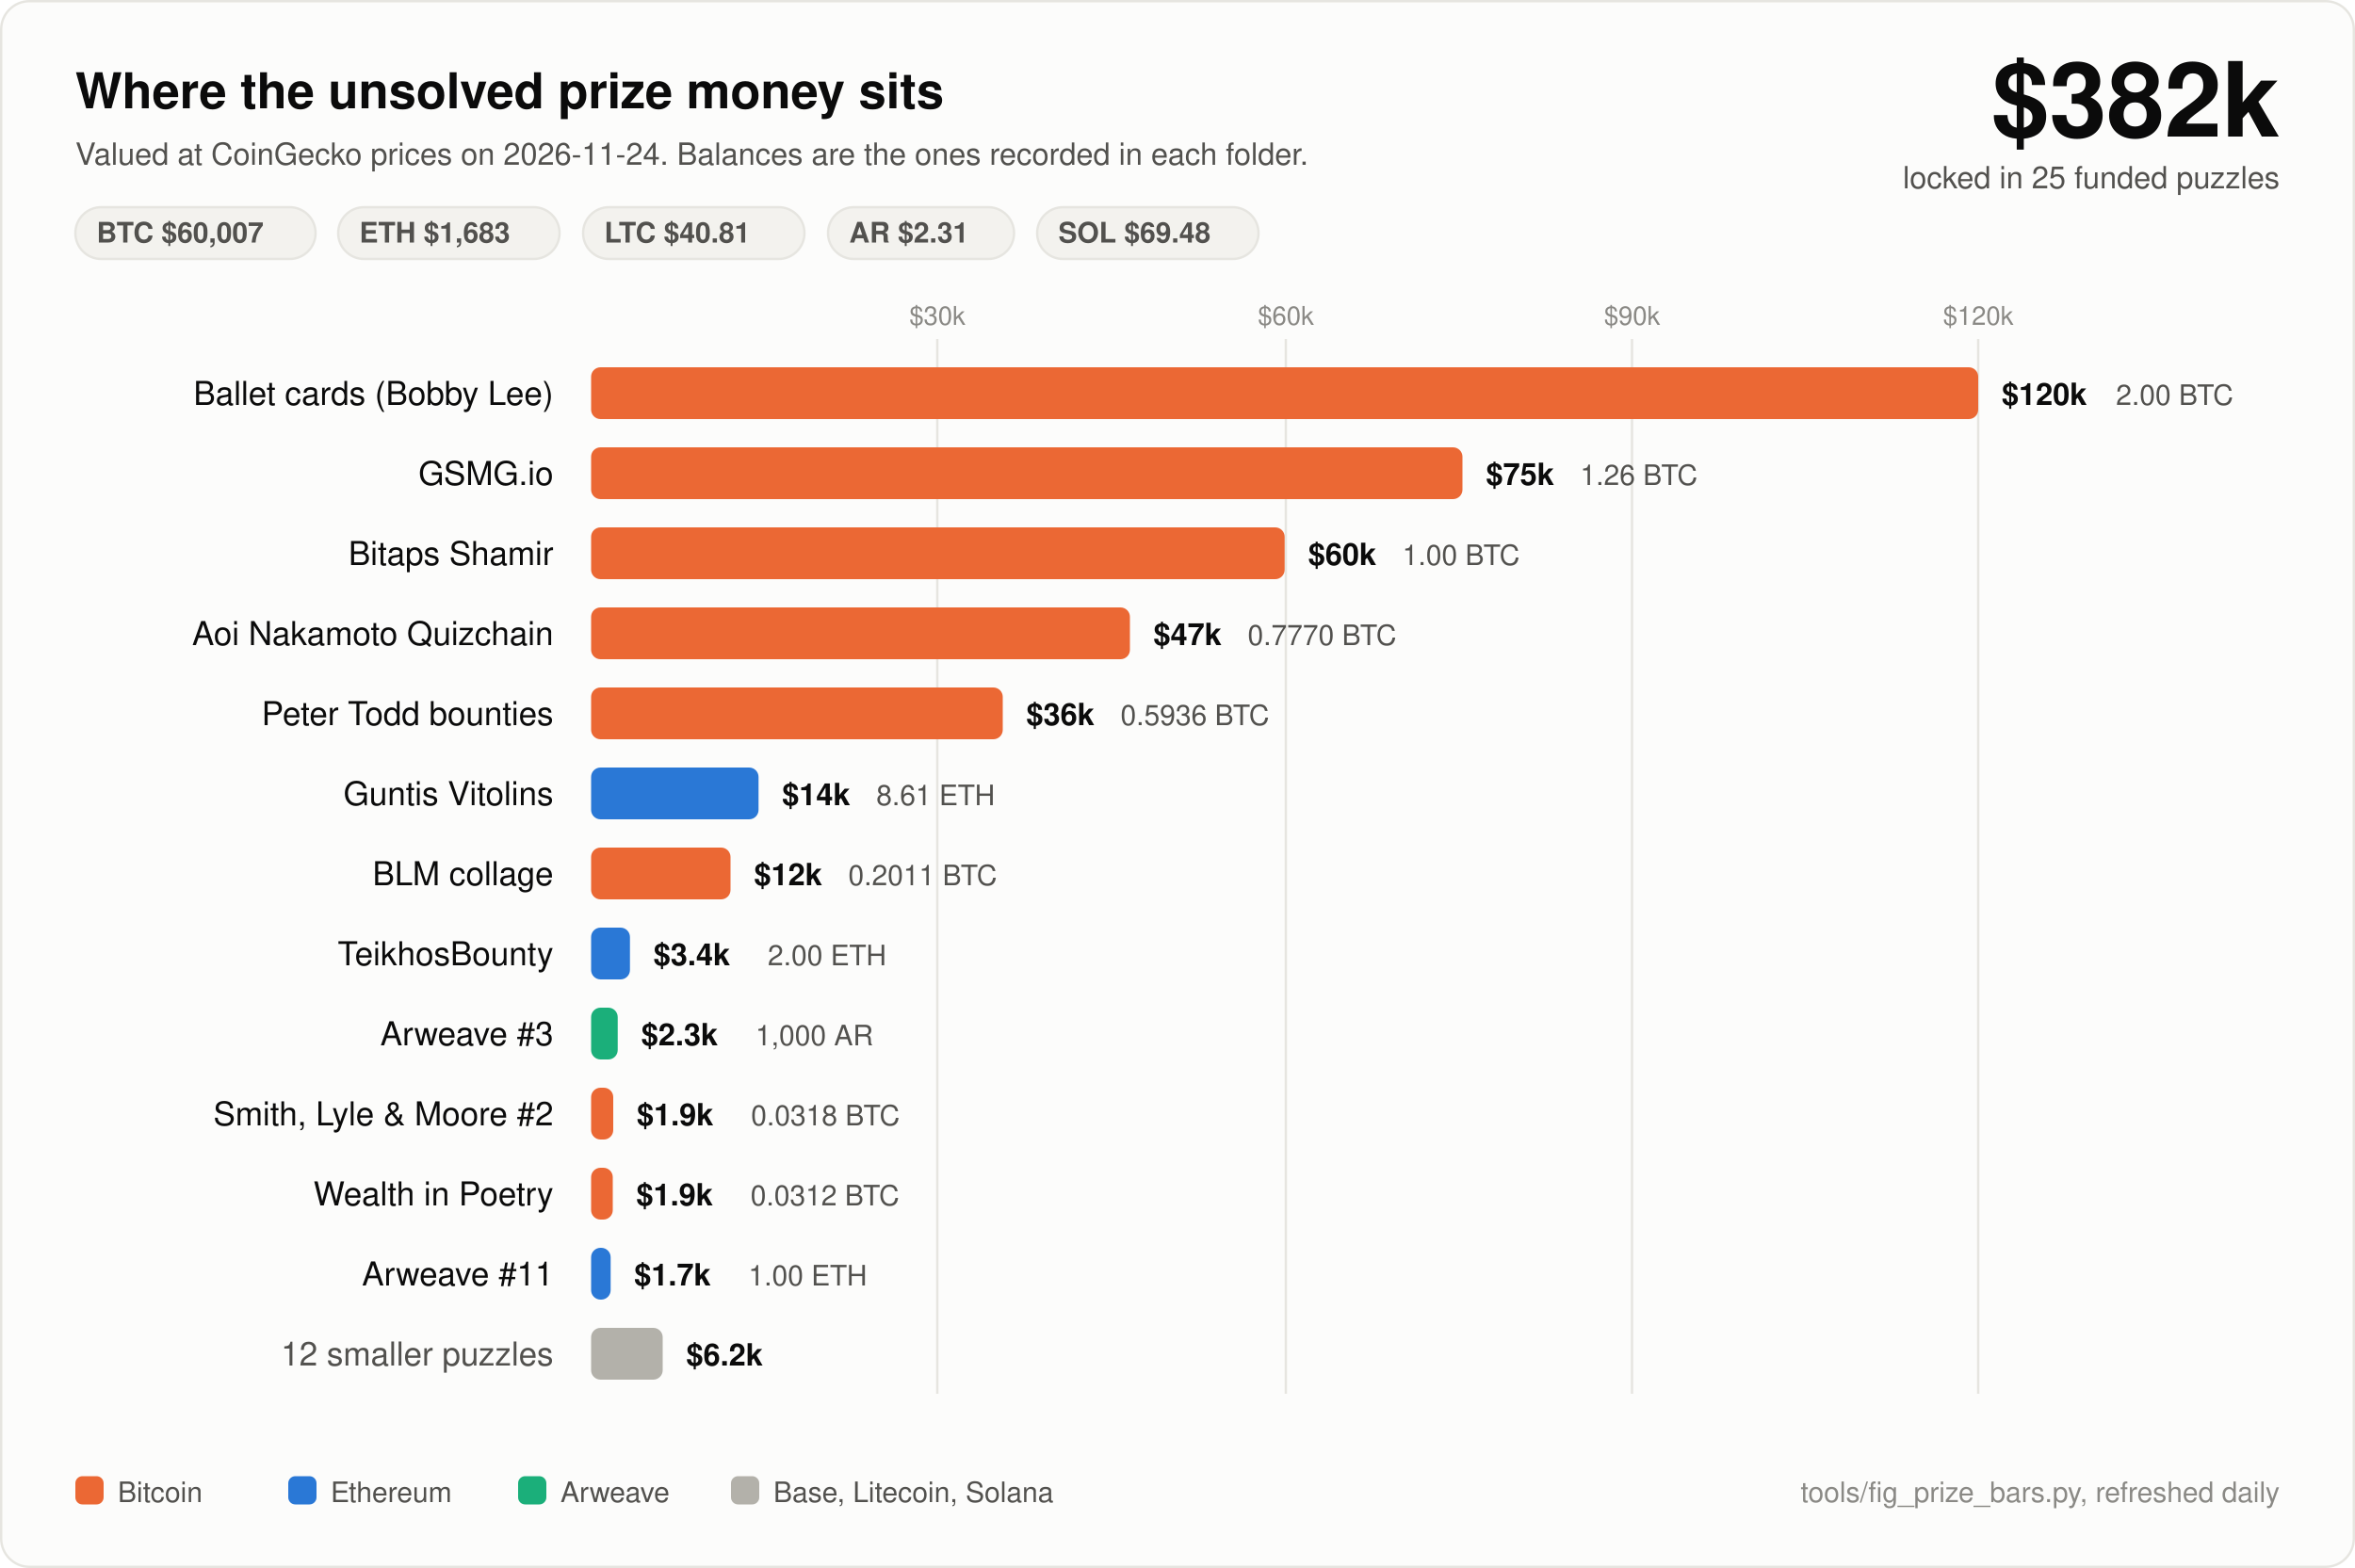
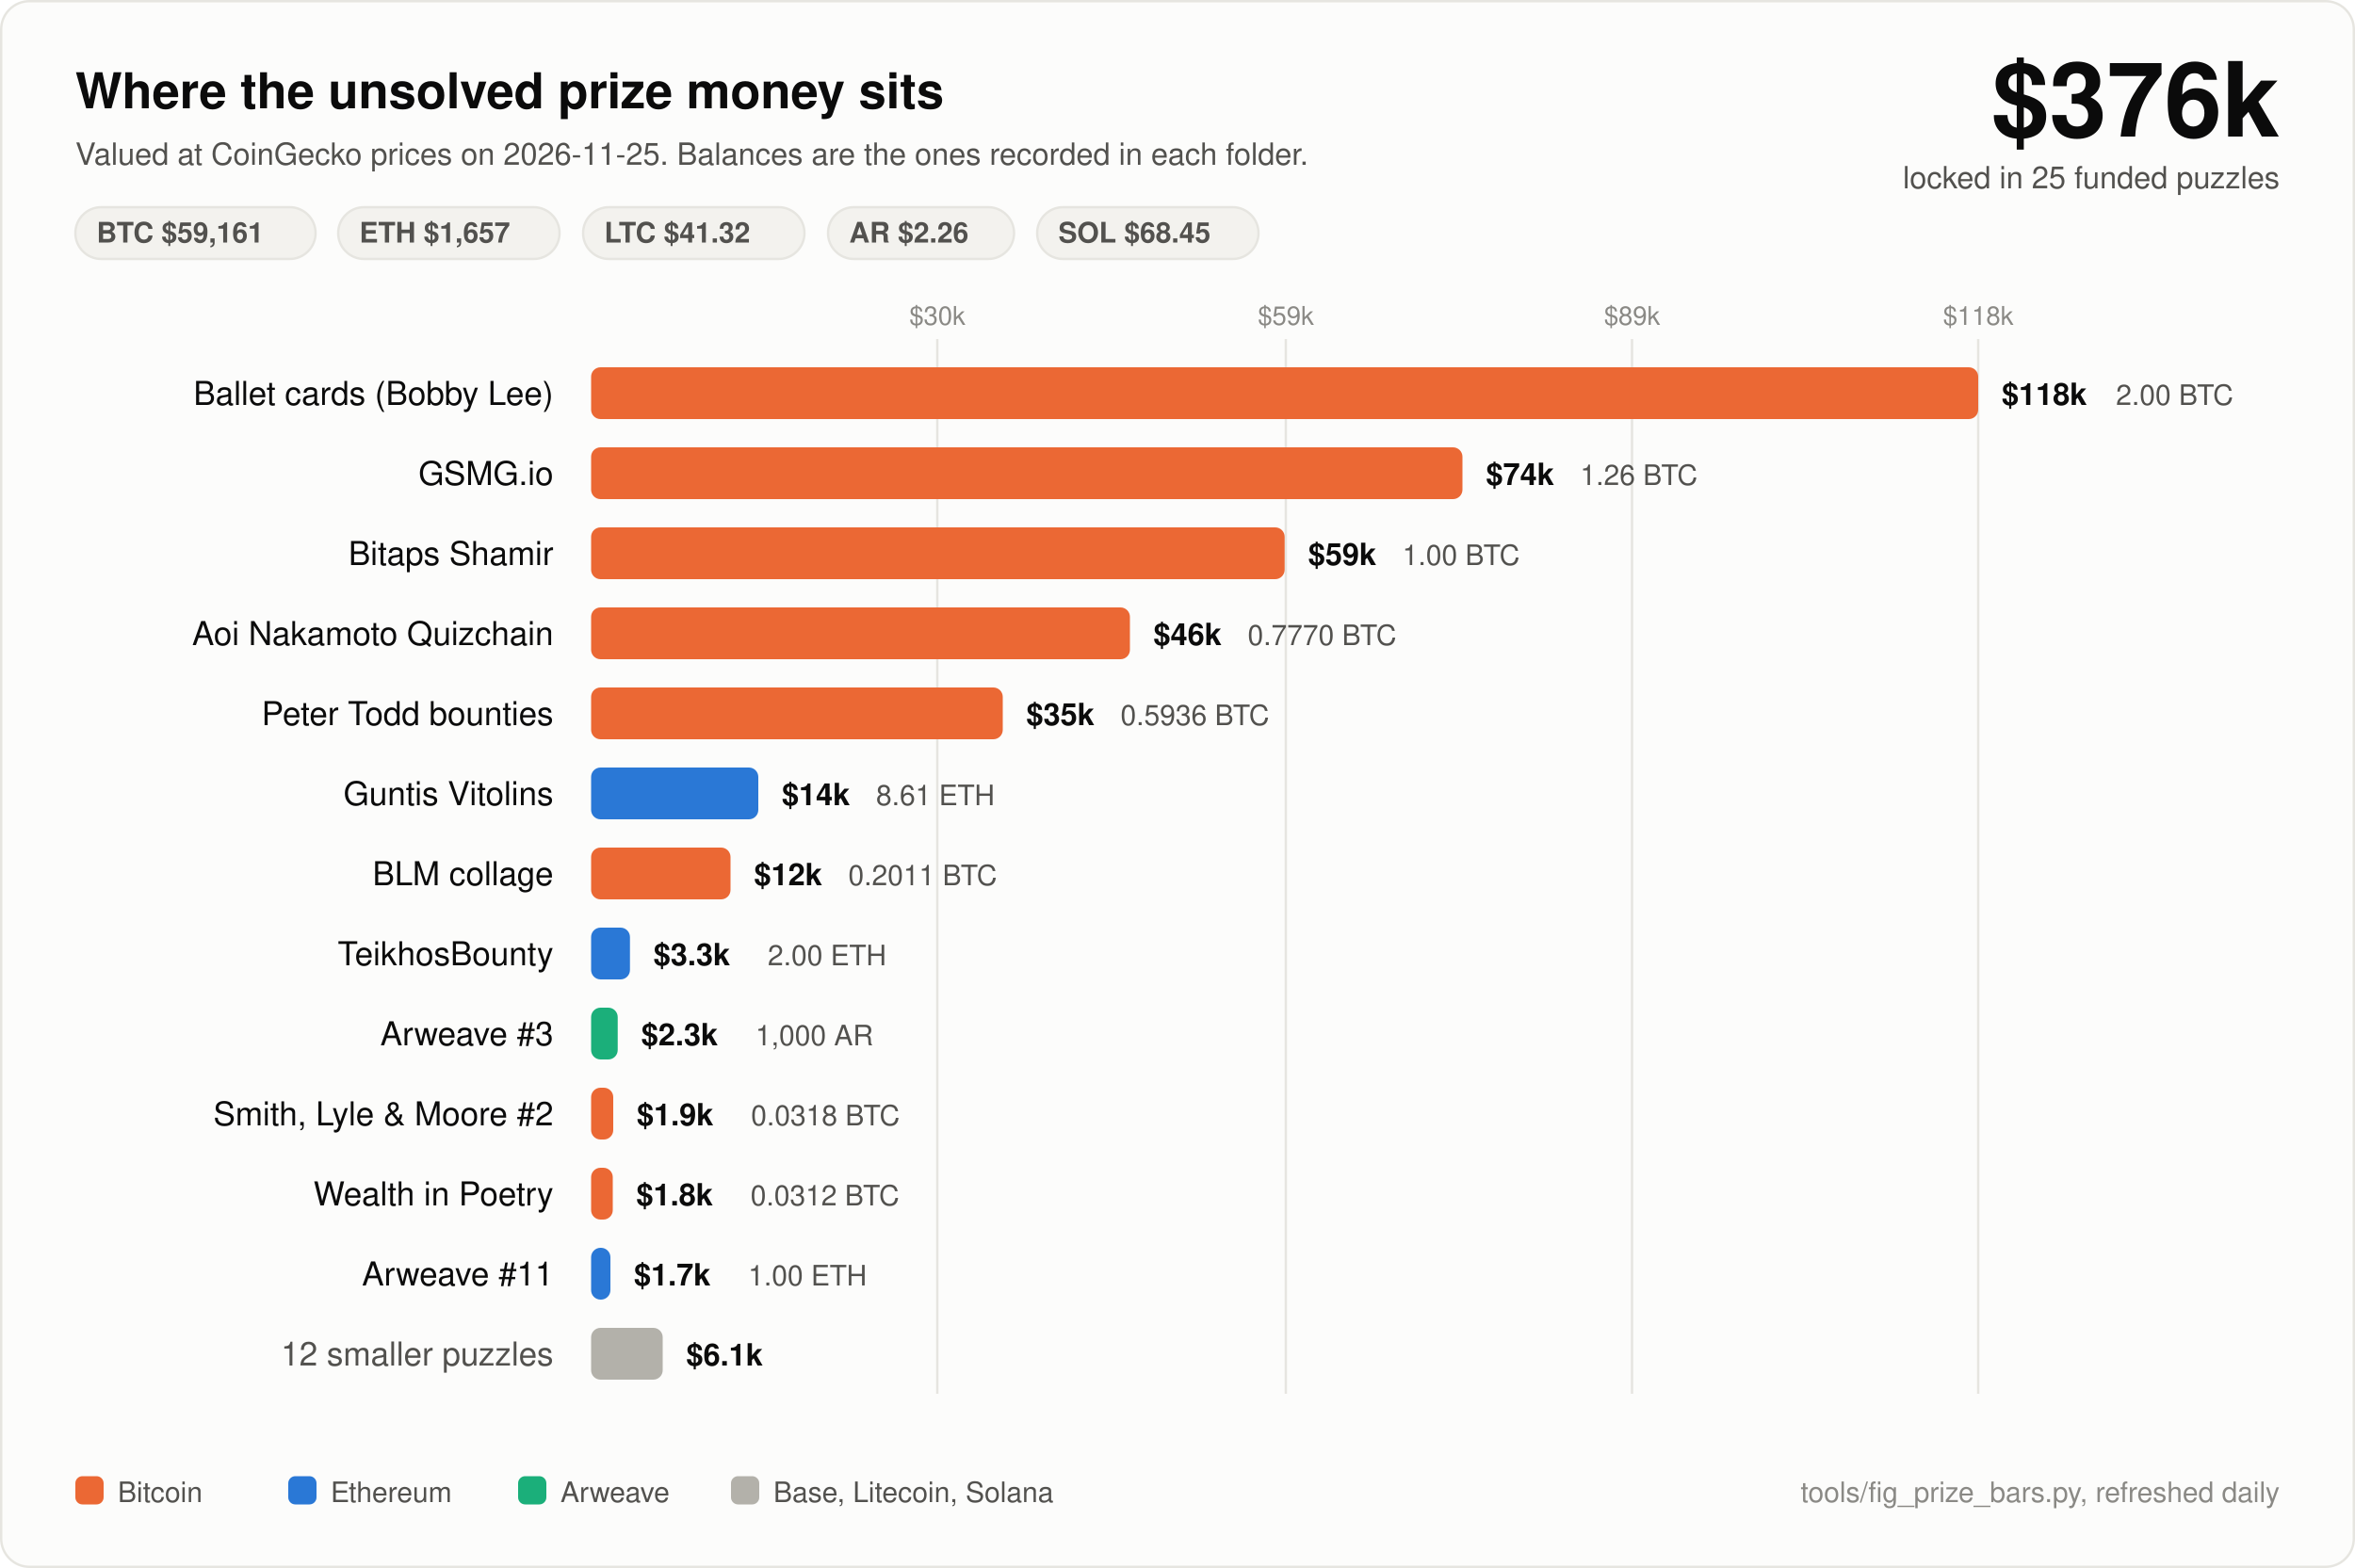
<svg xmlns="http://www.w3.org/2000/svg" width="1000" height="666" viewBox="0 0 1000 666" font-family="ui-sans-serif, -apple-system, Segoe UI, Helvetica, Arial, sans-serif">
  <rect x="0.5" y="0.5" width="999" height="665" rx="12" fill="#fcfcfb" stroke="#e6e5e0" />
  <text x="32" y="46" fill="#0b0b0b" font-size="21" font-weight="700">Where the unsolved prize money sits</text>
-   <text x="32" y="70" fill="#52514e" font-size="13">Valued at CoinGecko prices on 2026-11-24. Balances are the ones recorded in each folder.</text>
-   <text x="968" y="58" fill="#0b0b0b" font-size="44" font-weight="700" text-anchor="end">$382k</text>
+   <text x="32" y="70" fill="#52514e" font-size="13">Valued at CoinGecko prices on 2026-11-25. Balances are the ones recorded in each folder.</text>
+   <text x="968" y="58" fill="#0b0b0b" font-size="44" font-weight="700" text-anchor="end">$376k</text>
  <text x="968" y="80" fill="#52514e" font-size="13" text-anchor="end">locked in 25 funded puzzles</text>
  <rect x="32" y="88" width="102" height="22" rx="11" fill="#f3f2ee" stroke="#e6e5e0" />
-   <text x="41" y="103" fill="#52514e" font-size="12" font-weight="600">BTC $60,007</text>
+   <text x="41" y="103" fill="#52514e" font-size="12" font-weight="600">BTC $59,161</text>
  <rect x="143.6" y="88" width="94" height="22" rx="11" fill="#f3f2ee" stroke="#e6e5e0" />
-   <text x="152.6" y="103" fill="#52514e" font-size="12" font-weight="600">ETH $1,683</text>
+   <text x="152.6" y="103" fill="#52514e" font-size="12" font-weight="600">ETH $1,657</text>
  <rect x="247.6" y="88" width="94" height="22" rx="11" fill="#f3f2ee" stroke="#e6e5e0" />
-   <text x="256.6" y="103" fill="#52514e" font-size="12" font-weight="600">LTC $40.81</text>
+   <text x="256.6" y="103" fill="#52514e" font-size="12" font-weight="600">LTC $41.32</text>
  <rect x="351.6" y="88" width="79" height="22" rx="11" fill="#f3f2ee" stroke="#e6e5e0" />
-   <text x="360.6" y="103" fill="#52514e" font-size="12" font-weight="600">AR $2.31</text>
+   <text x="360.6" y="103" fill="#52514e" font-size="12" font-weight="600">AR $2.26</text>
  <rect x="440.4" y="88" width="94" height="22" rx="11" fill="#f3f2ee" stroke="#e6e5e0" />
-   <text x="449.4" y="103" fill="#52514e" font-size="12" font-weight="600">SOL $69.48</text>
+   <text x="449.4" y="103" fill="#52514e" font-size="12" font-weight="600">SOL $68.45</text>
  <line x1="398" y1="144" x2="398" y2="592" stroke="#e6e5e0" stroke-width="1" />
  <text x="398" y="138" fill="#8a8985" font-size="11" text-anchor="middle">$30k</text>
  <line x1="546" y1="144" x2="546" y2="592" stroke="#e6e5e0" stroke-width="1" />
-   <text x="546" y="138" fill="#8a8985" font-size="11" text-anchor="middle">$60k</text>
+   <text x="546" y="138" fill="#8a8985" font-size="11" text-anchor="middle">$59k</text>
  <line x1="693" y1="144" x2="693" y2="592" stroke="#e6e5e0" stroke-width="1" />
-   <text x="693" y="138" fill="#8a8985" font-size="11" text-anchor="middle">$90k</text>
+   <text x="693" y="138" fill="#8a8985" font-size="11" text-anchor="middle">$89k</text>
  <line x1="840" y1="144" x2="840" y2="592" stroke="#e6e5e0" stroke-width="1" />
-   <text x="840" y="138" fill="#8a8985" font-size="11" text-anchor="middle">$120k</text>
+   <text x="840" y="138" fill="#8a8985" font-size="11" text-anchor="middle">$118k</text>
  <text x="235" y="172" fill="#0b0b0b" font-size="14" text-anchor="end">Ballet cards (Bobby Lee)</text>
  <rect x="251" y="156" width="589.0" height="22" rx="4" fill="#eb6834" />
-   <text x="850.0" y="172" fill="#0b0b0b" font-size="13" font-weight="600">$120k</text>
+   <text x="850.0" y="172" fill="#0b0b0b" font-size="13" font-weight="600">$118k</text>
  <text x="898.5" y="172" fill="#52514e" font-size="12">2.00 BTC</text>
  <text x="235" y="206" fill="#0b0b0b" font-size="14" text-anchor="end">GSMG.io</text>
  <rect x="251" y="190" width="370.0" height="22" rx="4" fill="#eb6834" />
-   <text x="631.0" y="206" fill="#0b0b0b" font-size="13" font-weight="600">$75k</text>
+   <text x="631.0" y="206" fill="#0b0b0b" font-size="13" font-weight="600">$74k</text>
  <text x="671.0" y="206" fill="#52514e" font-size="12">1.26 BTC</text>
  <text x="235" y="240" fill="#0b0b0b" font-size="14" text-anchor="end">Bitaps Shamir</text>
  <rect x="251" y="224" width="294.5" height="22" rx="4" fill="#eb6834" />
-   <text x="555.5" y="240" fill="#0b0b0b" font-size="13" font-weight="600">$60k</text>
+   <text x="555.5" y="240" fill="#0b0b0b" font-size="13" font-weight="600">$59k</text>
  <text x="595.5" y="240" fill="#52514e" font-size="12">1.00 BTC</text>
  <text x="235" y="274" fill="#0b0b0b" font-size="14" text-anchor="end">Aoi Nakamoto Quizchain</text>
  <rect x="251" y="258" width="228.8" height="22" rx="4" fill="#eb6834" />
-   <text x="489.8" y="274" fill="#0b0b0b" font-size="13" font-weight="600">$47k</text>
+   <text x="489.8" y="274" fill="#0b0b0b" font-size="13" font-weight="600">$46k</text>
  <text x="529.8" y="274" fill="#52514e" font-size="12">0.7770 BTC</text>
  <text x="235" y="308" fill="#0b0b0b" font-size="14" text-anchor="end">Peter Todd bounties</text>
  <rect x="251" y="292" width="174.8" height="22" rx="4" fill="#eb6834" />
-   <text x="435.8" y="308" fill="#0b0b0b" font-size="13" font-weight="600">$36k</text>
+   <text x="435.8" y="308" fill="#0b0b0b" font-size="13" font-weight="600">$35k</text>
  <text x="475.8" y="308" fill="#52514e" font-size="12">0.5936 BTC</text>
  <text x="235" y="342" fill="#0b0b0b" font-size="14" text-anchor="end">Guntis Vitolins</text>
-   <rect x="251" y="326" width="71.1" height="22" rx="4" fill="#2a78d6" />
-   <text x="332.1" y="342" fill="#0b0b0b" font-size="13" font-weight="600">$14k</text>
-   <text x="372.1" y="342" fill="#52514e" font-size="12">8.61 ETH</text>
+   <rect x="251" y="326" width="71.0" height="22" rx="4" fill="#2a78d6" />
+   <text x="332.0" y="342" fill="#0b0b0b" font-size="13" font-weight="600">$14k</text>
+   <text x="372.0" y="342" fill="#52514e" font-size="12">8.61 ETH</text>
  <text x="235" y="376" fill="#0b0b0b" font-size="14" text-anchor="end">BLM collage</text>
  <rect x="251" y="360" width="59.2" height="22" rx="4" fill="#eb6834" />
  <text x="320.2" y="376" fill="#0b0b0b" font-size="13" font-weight="600">$12k</text>
  <text x="360.2" y="376" fill="#52514e" font-size="12">0.2011 BTC</text>
  <text x="235" y="410" fill="#0b0b0b" font-size="14" text-anchor="end">TeikhosBounty</text>
  <rect x="251" y="394" width="16.5" height="22" rx="4" fill="#2a78d6" />
-   <text x="277.5" y="410" fill="#0b0b0b" font-size="13" font-weight="600">$3.4k</text>
+   <text x="277.5" y="410" fill="#0b0b0b" font-size="13" font-weight="600">$3.3k</text>
  <text x="326.0" y="410" fill="#52514e" font-size="12">2.00 ETH</text>
  <text x="235" y="444" fill="#0b0b0b" font-size="14" text-anchor="end">Arweave #3</text>
  <rect x="251" y="428" width="11.3" height="22" rx="4" fill="#1baf7a" />
  <text x="272.3" y="444" fill="#0b0b0b" font-size="13" font-weight="600">$2.3k</text>
  <text x="320.8" y="444" fill="#52514e" font-size="12">1,000 AR</text>
  <text x="235" y="478" fill="#0b0b0b" font-size="14" text-anchor="end">Smith, Lyle &amp; Moore #2</text>
  <rect x="251" y="462" width="9.4" height="22" rx="4" fill="#eb6834" />
  <text x="270.4" y="478" fill="#0b0b0b" font-size="13" font-weight="600">$1.9k</text>
  <text x="318.9" y="478" fill="#52514e" font-size="12">0.0318 BTC</text>
  <text x="235" y="512" fill="#0b0b0b" font-size="14" text-anchor="end">Wealth in Poetry</text>
  <rect x="251" y="496" width="9.2" height="22" rx="4" fill="#eb6834" />
-   <text x="270.2" y="512" fill="#0b0b0b" font-size="13" font-weight="600">$1.9k</text>
+   <text x="270.2" y="512" fill="#0b0b0b" font-size="13" font-weight="600">$1.8k</text>
  <text x="318.7" y="512" fill="#52514e" font-size="12">0.0312 BTC</text>
  <text x="235" y="546" fill="#0b0b0b" font-size="14" text-anchor="end">Arweave #11</text>
-   <rect x="251" y="530" width="8.3" height="22" rx="4" fill="#2a78d6" />
-   <text x="269.3" y="546" fill="#0b0b0b" font-size="13" font-weight="600">$1.7k</text>
-   <text x="317.8" y="546" fill="#52514e" font-size="12">1.00 ETH</text>
+   <rect x="251" y="530" width="8.2" height="22" rx="4" fill="#2a78d6" />
+   <text x="269.2" y="546" fill="#0b0b0b" font-size="13" font-weight="600">$1.7k</text>
+   <text x="317.7" y="546" fill="#52514e" font-size="12">1.00 ETH</text>
  <text x="235" y="580" fill="#52514e" font-size="14" text-anchor="end">12 smaller puzzles</text>
  <rect x="251" y="564" width="30.4" height="22" rx="4" fill="#b3b1aa" />
-   <text x="291.4" y="580" fill="#0b0b0b" font-size="13" font-weight="600">$6.2k</text>
+   <text x="291.4" y="580" fill="#0b0b0b" font-size="13" font-weight="600">$6.1k</text>
  <rect x="32" y="627" width="12" height="12" rx="3" fill="#eb6834" />
  <text x="50" y="638" fill="#52514e" font-size="12">Bitcoin</text>
  <rect x="122.4" y="627" width="12" height="12" rx="3" fill="#2a78d6" />
  <text x="140.4" y="638" fill="#52514e" font-size="12">Ethereum</text>
  <rect x="220.0" y="627" width="12" height="12" rx="3" fill="#1baf7a" />
  <text x="238.0" y="638" fill="#52514e" font-size="12">Arweave</text>
  <rect x="310.4" y="627" width="12" height="12" rx="3" fill="#b3b1aa" />
  <text x="328.4" y="638" fill="#52514e" font-size="12">Base, Litecoin, Solana</text>
  <text x="968" y="638" fill="#8a8985" font-size="12" text-anchor="end">tools/fig_prize_bars.py, refreshed daily</text>
</svg>
